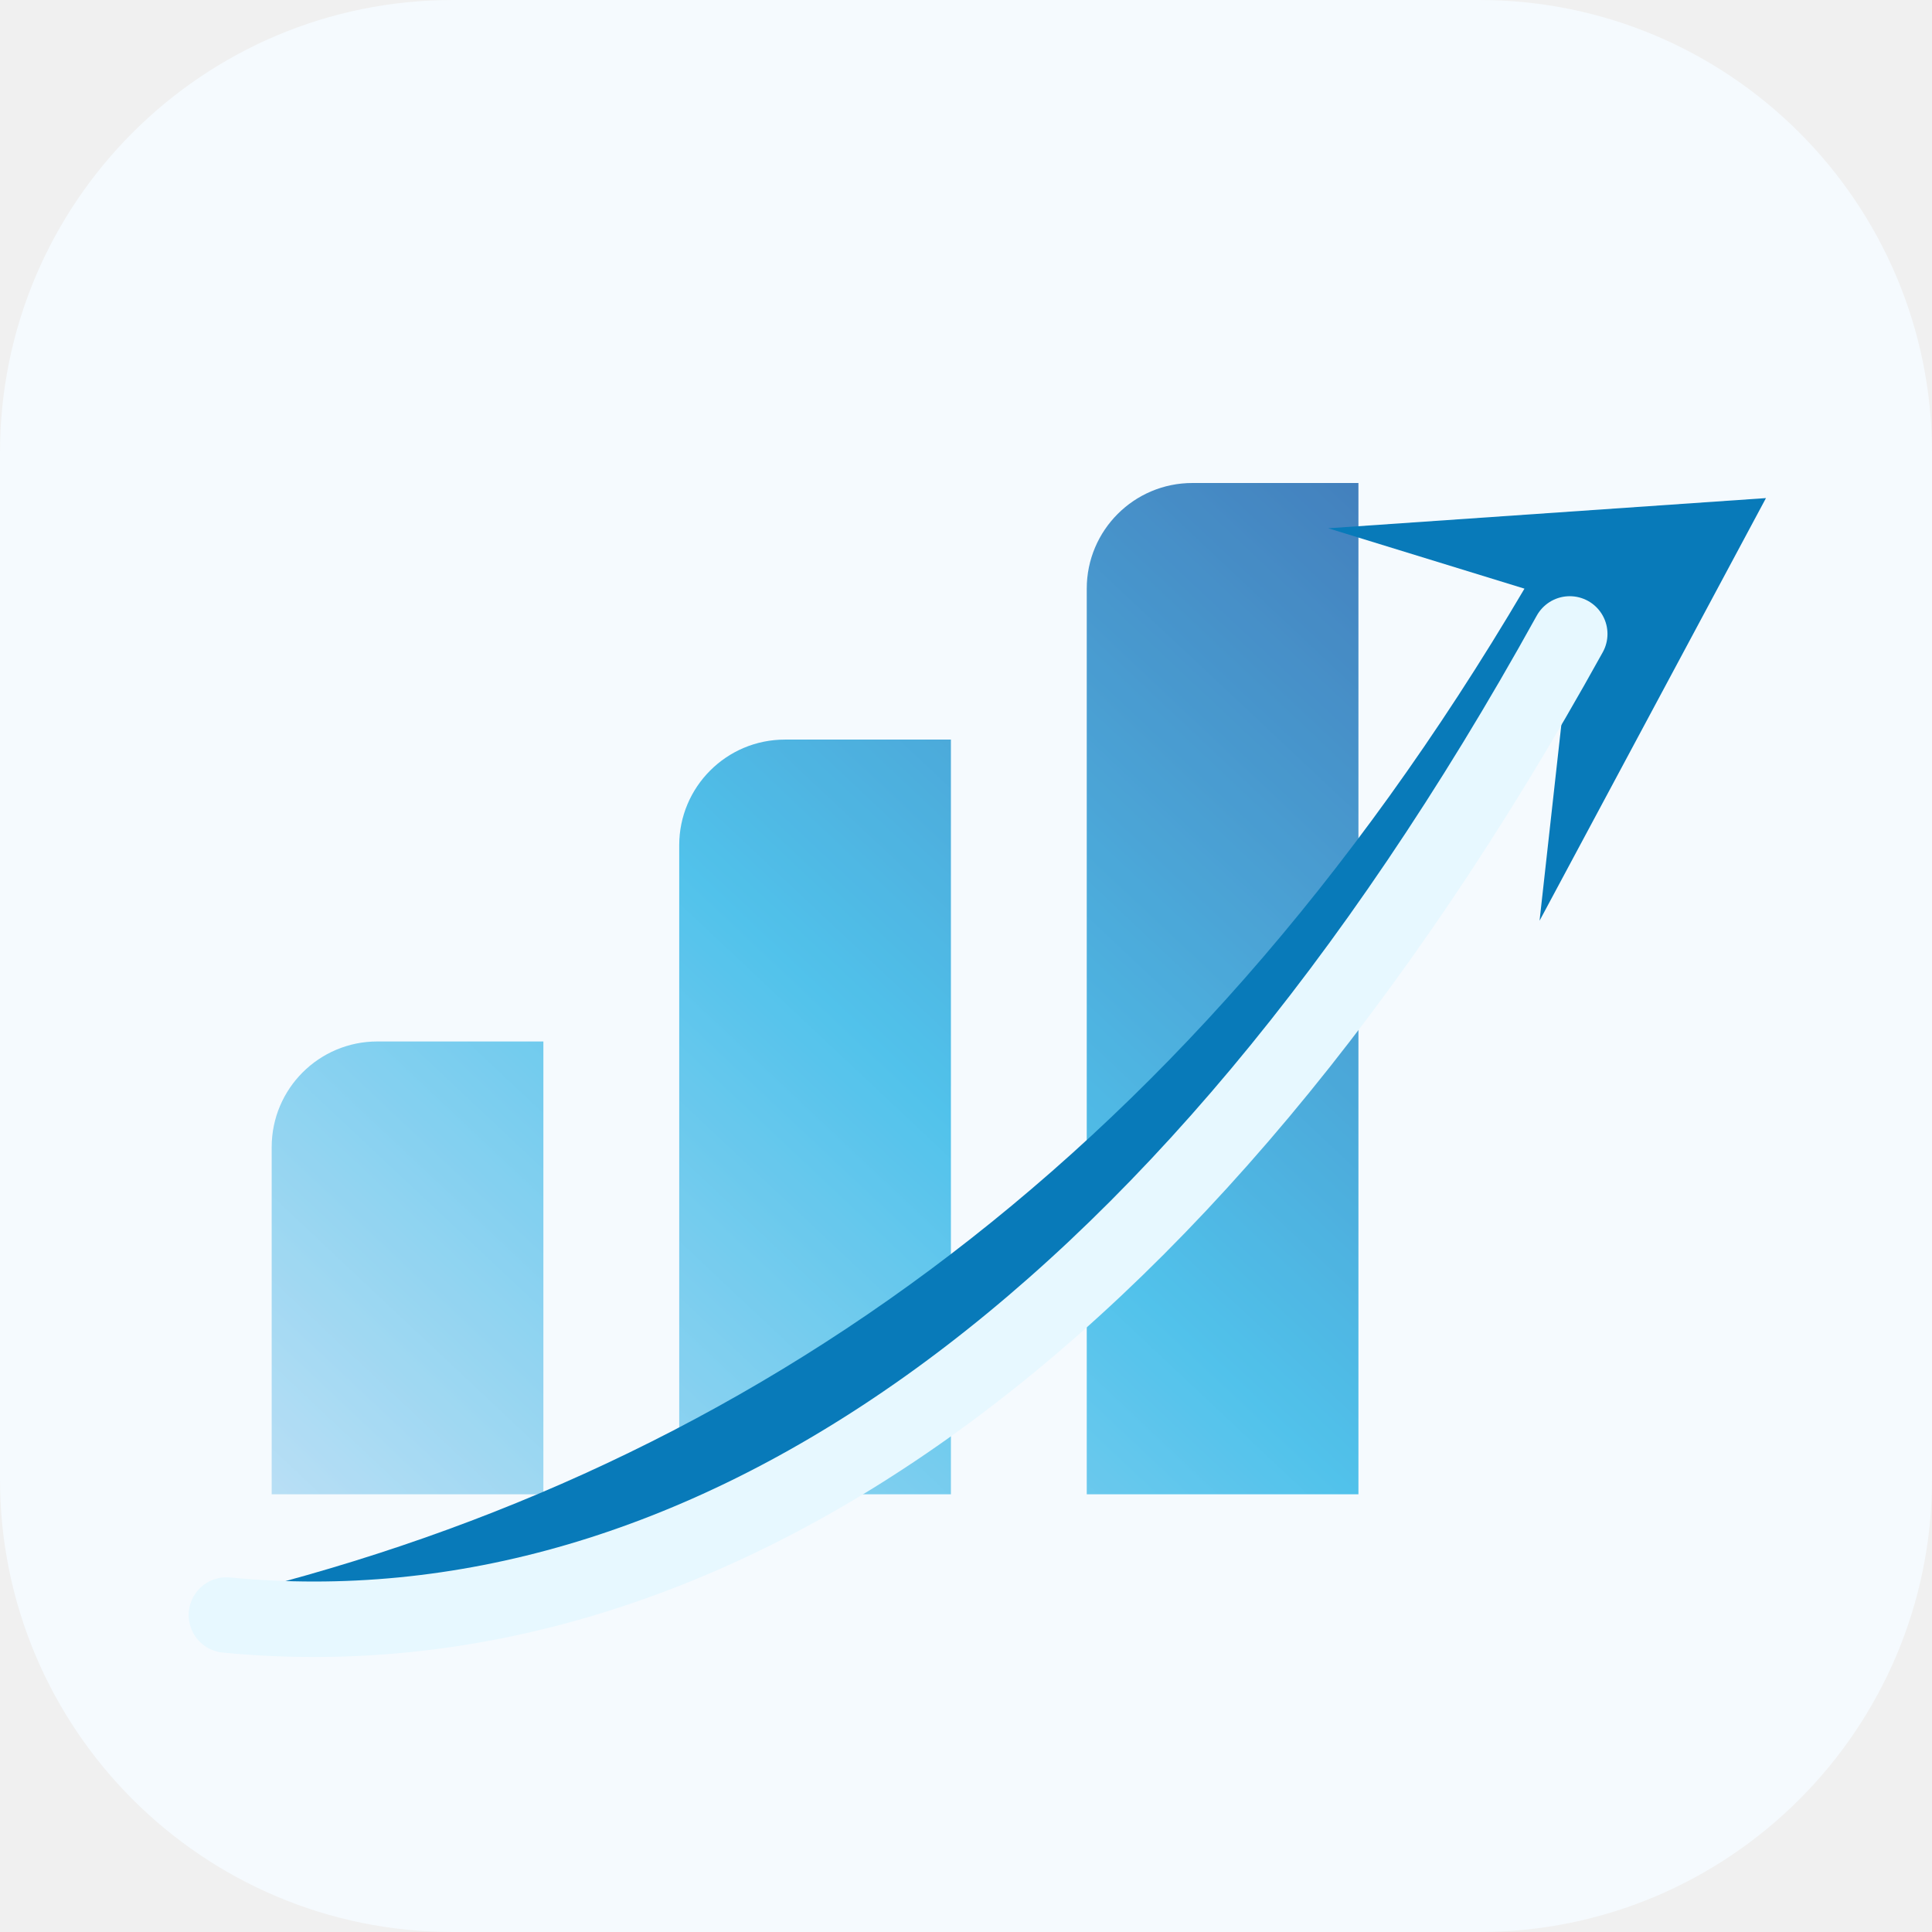
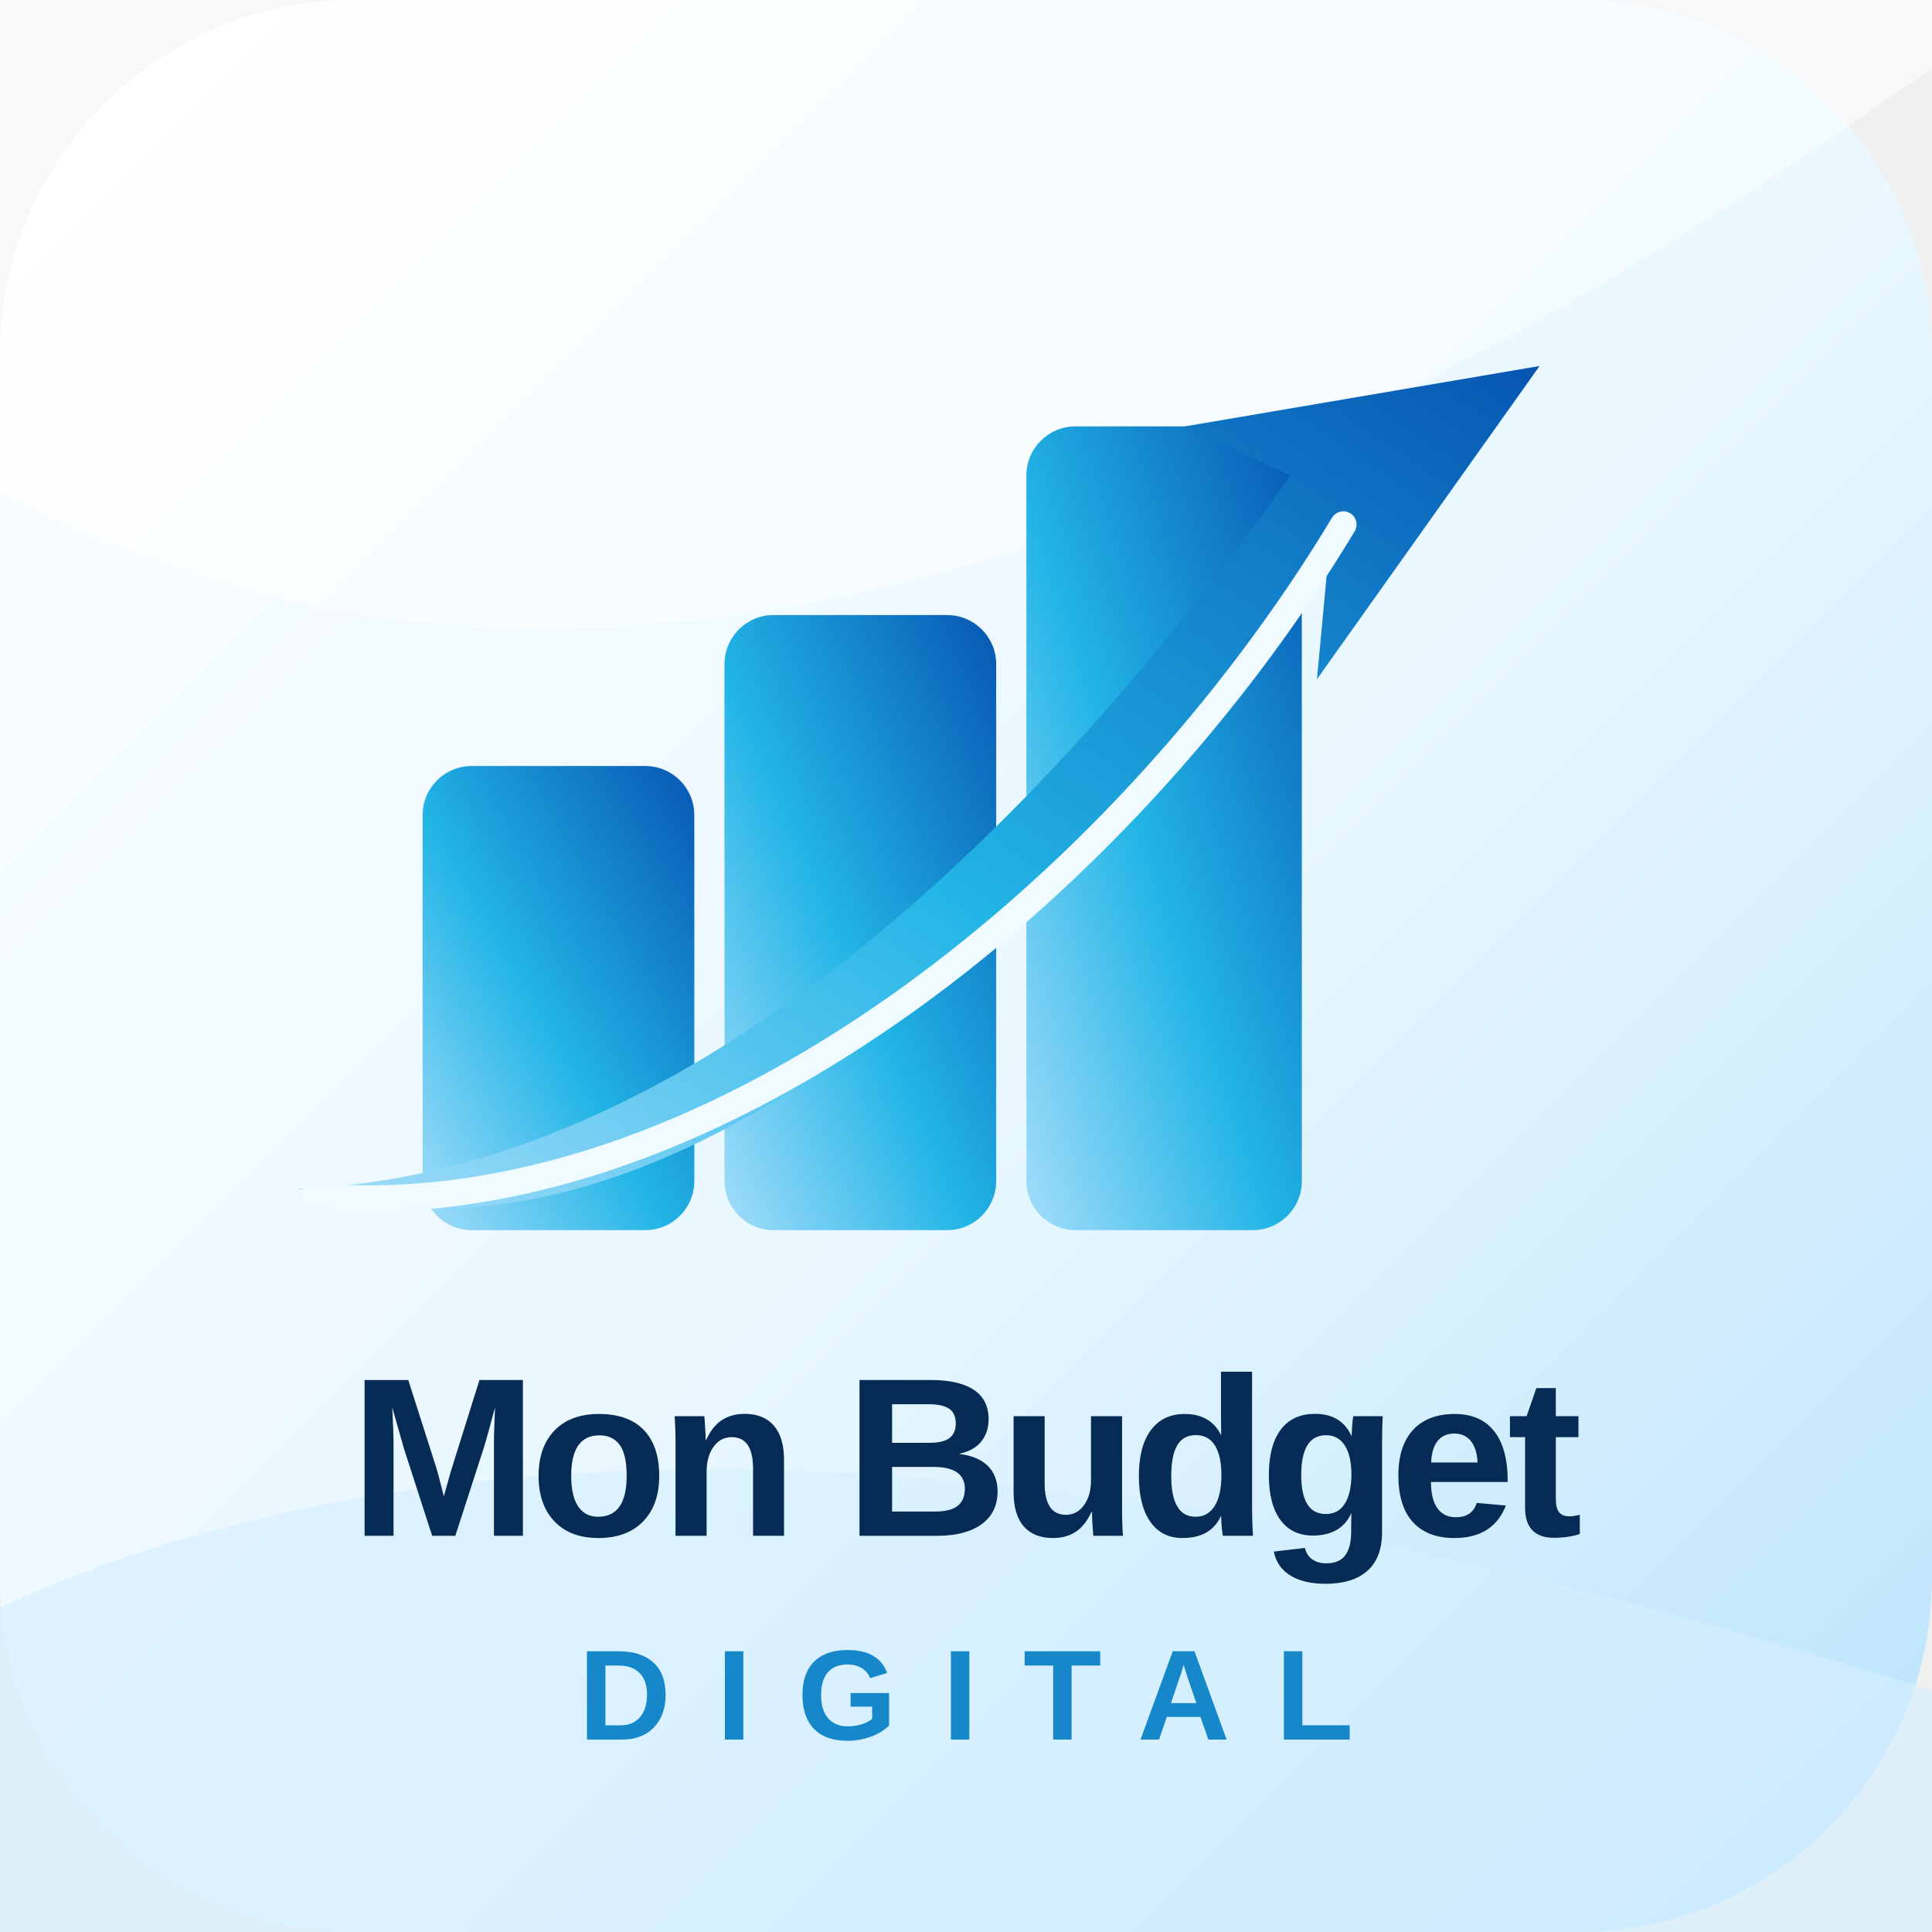
- <svg xmlns="http://www.w3.org/2000/svg" viewBox="0 0 128 128">
+ <svg xmlns="http://www.w3.org/2000/svg" viewBox="0 0 512 512" role="img" aria-label="Mon Budget DIGITAL">
  <defs>
-     <linearGradient id="ice" x1="0" y1="1" x2="1" y2="0">
-       <stop stop-color="#a9d8f2" />
-       <stop offset=".5" stop-color="#28b4e6" />
-       <stop offset="1" stop-color="#1762ad" />
+     <linearGradient id="bg" x1="0" y1="0" x2="1" y2="1">
+       <stop stop-color="#fff" />
+       <stop offset=".55" stop-color="#e8f7ff" />
+       <stop offset="1" stop-color="#b8e3fb" />
+     </linearGradient>
+     <linearGradient id="graph" x1="0" y1="1" x2="1" y2="0">
+       <stop stop-color="#a4ddfa" />
+       <stop offset=".45" stop-color="#22b5e6" />
+       <stop offset="1" stop-color="#0756b2" />
    </linearGradient>
  </defs>
-   <rect width="128" height="128" rx="30" fill="#f5fafe" />
-   <path d="M18 99V76a7 7 0 0 1 7-7h11v30zm27 0V56a7 7 0 0 1 7-7h11v50zm27 0V39a7 7 0 0 1 7-7h11v67z" fill="url(#ice)" opacity=".8" />
-   <path d="M14 106c31 5 64-18 90-63l-2 18 15-28-29 2 13 4C78 78 48 98 14 106Z" fill="#087ab9" />
-   <path d="M15 107c31 3 63-18 89-65" fill="none" stroke="#e7f8ff" stroke-width="5" stroke-linecap="round" />
+   <rect width="512" height="512" rx="94" fill="url(#bg)" />
+   <path d="M0 130 Q200 240 512 18V0H0Z" fill="#fff" opacity=".5" />
+   <path d="M0 426Q180 343 512 448V512H0Z" fill="#d5efff" opacity=".62" />
+   <g fill="url(#graph)">
+     <rect x="112" y="203" width="72" height="123" rx="13" />
+     <rect x="192" y="163" width="72" height="163" rx="13" />
+     <rect x="272" y="113" width="73" height="213" rx="13" />
+   </g>
+   <path d="M79 315C169 342 264 263 352 148L349 180L408 97L314 113L342 126C259 243 167 312 79 315Z" fill="url(#graph)" />
+   <path d="M83 317c103 9 214-80 273-178" fill="none" stroke="#f0fbff" stroke-width="7" stroke-linecap="round" />
+   <text x="256" y="407" font-family="Arial,Helvetica,sans-serif" font-size="60" font-weight="800" text-anchor="middle" letter-spacing="-2.2" fill="#062b55">Mon Budget</text>
+   <text x="256" y="461" font-family="Arial,Helvetica,sans-serif" font-size="34" font-weight="800" text-anchor="middle" letter-spacing="12" fill="#1688ca">DIGITAL</text>
</svg>
